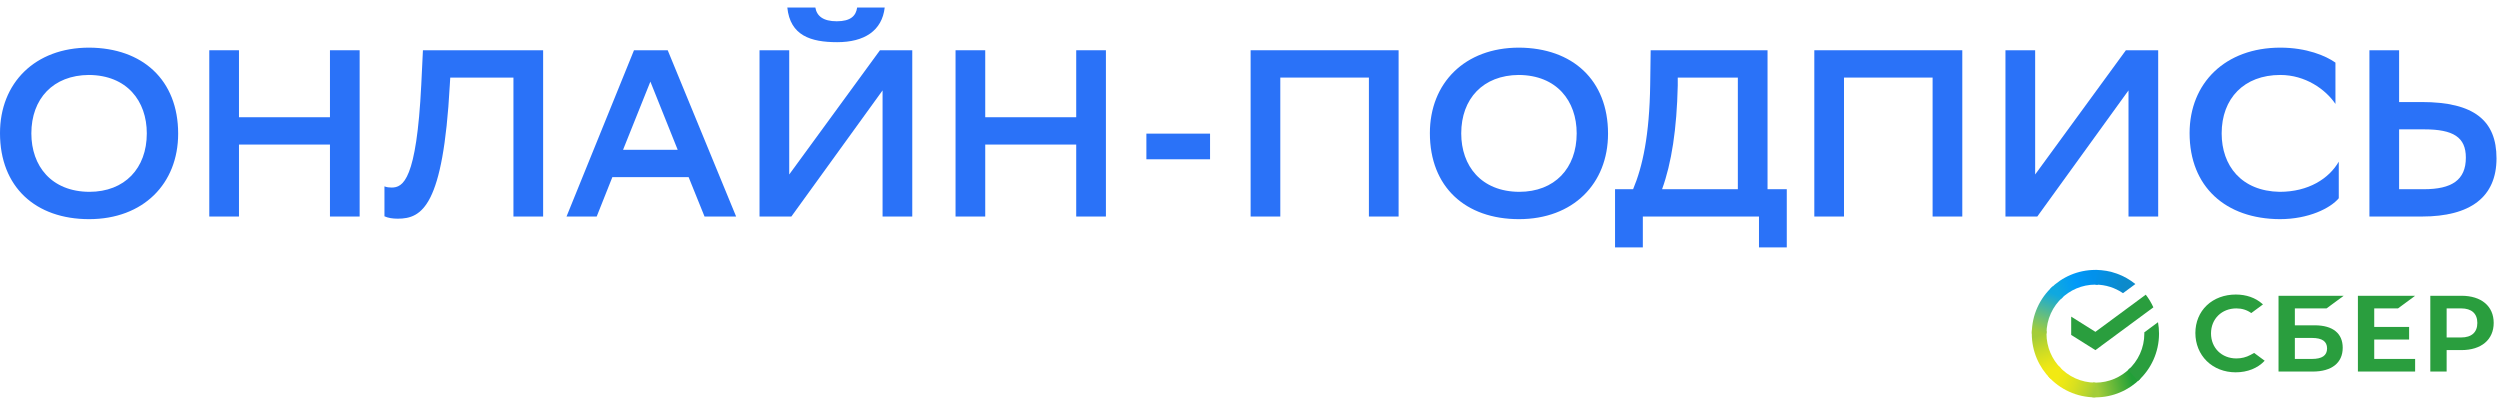
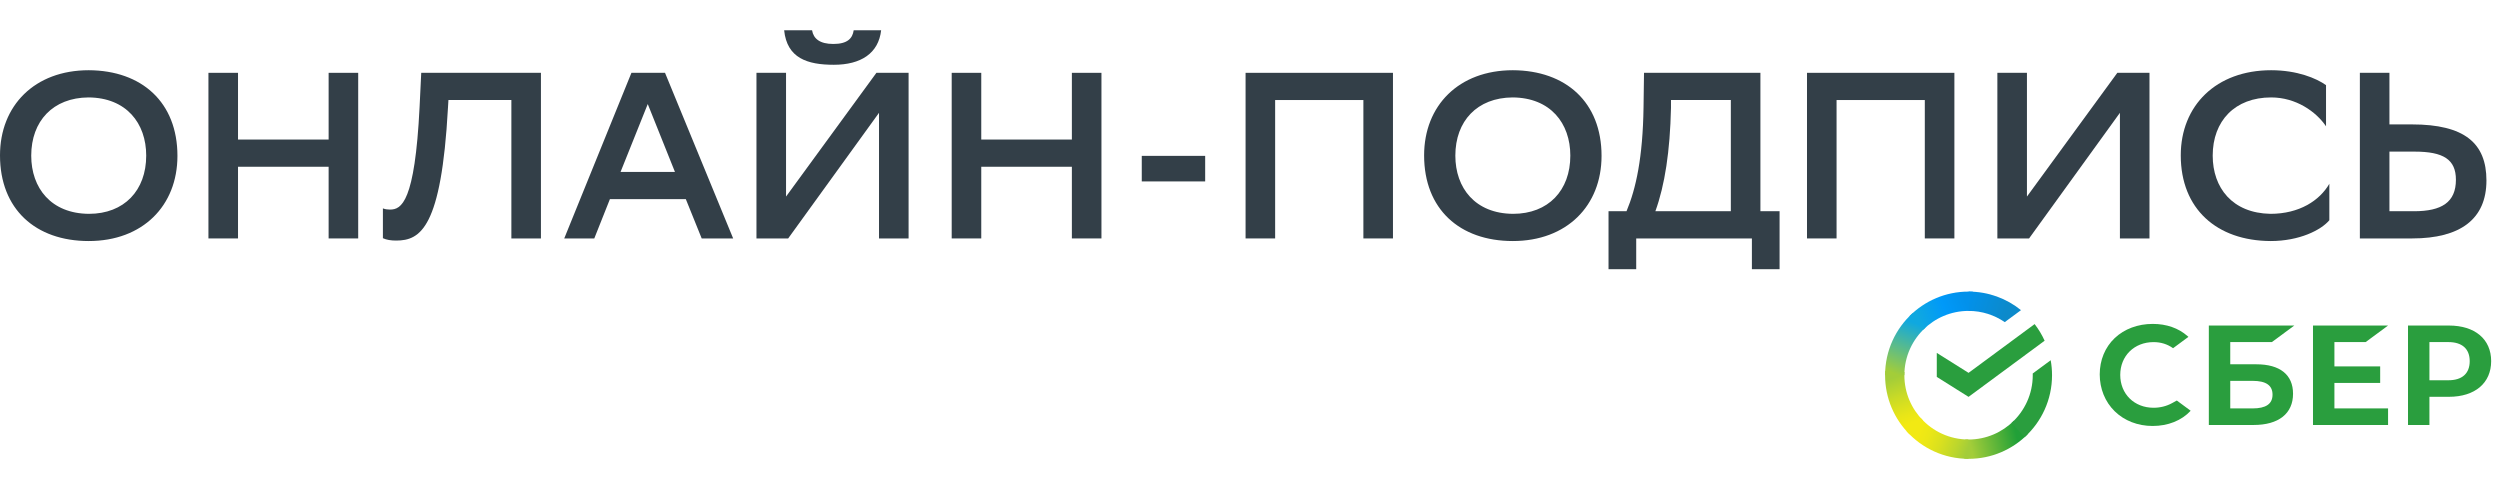
- <svg xmlns="http://www.w3.org/2000/svg" width="247" height="40" viewBox="0 0 247 40" fill="none">
-   <path d="M0 13.156C0 18.483 3.52 21.652 8.801 21.652C14.152 21.652 17.602 18.155 17.602 13.203C17.602 7.899 14.081 4.73 8.801 4.707C3.45 4.707 0 8.204 0 13.156ZM3.098 13.179C3.098 9.753 5.257 7.429 8.777 7.406C12.533 7.429 14.504 9.964 14.504 13.179C14.504 16.629 12.321 18.953 8.824 18.953C5.069 18.929 3.098 16.395 3.098 13.179Z" fill="#2A72F8" />
-   <path d="M32.6 21.393H35.533V4.965H32.6V11.583H23.611V4.965H20.677V21.393H23.611V14.282H32.6V21.393Z" fill="#2A72F8" />
-   <path d="M50.728 21.393H53.661V4.965H41.786L41.622 8.368C41.153 17.826 39.815 18.53 38.688 18.53C38.477 18.53 38.219 18.507 37.984 18.413V21.37C38.336 21.534 38.782 21.605 39.298 21.605C41.692 21.605 43.781 20.384 44.438 8.439L44.485 7.664H50.728V21.393Z" fill="#2A72F8" />
-   <path d="M65.97 4.965H62.638L55.972 21.393H58.953L60.502 17.498H68.035L69.608 21.393H72.729L65.97 4.965ZM61.558 14.799L64.257 8.063L66.956 14.799H61.558Z" fill="#2A72F8" />
-   <path d="M77.975 4.965H75.041V21.393H78.186L87.198 8.931V21.393H90.132V4.965H86.94L77.975 17.239V4.965ZM84.687 0.741C84.57 1.562 84.053 2.102 82.669 2.102C81.331 2.102 80.697 1.586 80.556 0.741H77.787C78.069 3.51 80.087 4.167 82.716 4.167C85.391 4.167 87.151 3.041 87.409 0.741H84.687Z" fill="#2A72F8" />
-   <path d="M106.33 21.393H109.264V4.965H106.33V11.583H97.341V4.965H94.408V21.393H97.341V14.282H106.33V21.393Z" fill="#2A72F8" />
-   <path d="M113.263 15.737H119.553V13.203H113.263V15.737Z" fill="#2A72F8" />
-   <path d="M135.248 21.393H138.182V4.965H123.561V21.393H126.494V7.664H135.248V21.393Z" fill="#2A72F8" />
-   <path d="M141.272 13.156C141.272 18.483 144.793 21.652 150.073 21.652C155.424 21.652 158.874 18.155 158.874 13.203C158.874 7.899 155.354 4.73 150.073 4.707C144.722 4.707 141.272 8.204 141.272 13.156ZM144.37 13.179C144.37 9.753 146.529 7.429 150.05 7.406C153.805 7.429 155.776 9.964 155.776 13.179C155.776 16.629 153.594 18.953 150.097 18.953C146.342 18.929 144.37 16.395 144.37 13.179Z" fill="#2A72F8" />
-   <path d="M159.566 18.695V24.444H162.312V21.393H173.788V24.444H176.534V18.695H174.633V4.965H163.086L163.039 8.368C162.969 13.367 162.288 16.465 161.35 18.695H159.566ZM165.762 8.439V7.664H171.699V18.695H164.213C165.152 16.113 165.668 12.733 165.762 8.439Z" fill="#2A72F8" />
-   <path d="M190.941 21.393H193.875V4.965H179.254V21.393H182.187V7.664H190.941V21.393Z" fill="#2A72F8" />
-   <path d="M201.073 4.965H198.139V21.393H201.284L210.296 8.931V21.393H213.229V4.965H210.038L201.073 17.239V4.965Z" fill="#2A72F8" />
-   <path d="M231.071 15.972C230.108 17.638 228.09 18.953 225.227 18.953C221.448 18.882 219.5 16.371 219.5 13.179C219.5 9.729 221.706 7.406 225.297 7.406C227.761 7.406 229.756 8.814 230.742 10.269V6.186C229.78 5.505 227.879 4.707 225.297 4.707C219.852 4.707 216.332 8.204 216.332 13.156C216.332 18.46 219.899 21.628 225.25 21.652C228.09 21.652 230.249 20.572 231.071 19.586V15.972Z" fill="#2A72F8" />
-   <path d="M237.032 4.965H234.099V21.393H239.285C244.073 21.393 246.655 19.469 246.655 15.643C246.655 11.935 244.472 10.081 239.262 10.081H237.032V4.965ZM239.52 12.78C242.383 12.78 243.627 13.555 243.627 15.573C243.627 17.803 242.219 18.695 239.473 18.695H237.032V12.78H239.52Z" fill="#2A72F8" />
-   <path d="M236.925 30.469L238.614 29.222H232.961V36.71H238.614V35.463H234.574V33.547H238.02V32.3H234.574V30.469H236.925Z" fill="#2A9E3E" />
-   <path d="M228.695 32.141H226.732V30.469H229.866L231.555 29.222H225.119V36.71H228.487C230.376 36.71 231.46 35.853 231.46 34.358C231.46 32.928 230.477 32.141 228.695 32.141ZM228.414 35.463H226.732V33.388H228.414C229.438 33.388 229.915 33.735 229.915 34.425C229.915 35.131 229.41 35.463 228.414 35.463Z" fill="#2A9E3E" />
-   <path d="M243.193 29.222H240.115V36.71H241.728V34.589H243.193C245.157 34.589 246.377 33.555 246.377 31.902C246.377 30.249 245.157 29.222 243.193 29.222ZM243.158 33.342H241.728V30.469H243.158C244.192 30.469 244.761 30.979 244.761 31.906C244.761 32.832 244.192 33.342 243.158 33.342Z" fill="#2A9E3E" />
-   <path d="M222.35 35.065C221.936 35.293 221.454 35.414 220.957 35.414C219.503 35.414 218.448 34.375 218.448 32.942C218.448 31.51 219.503 30.47 220.957 30.47C221.507 30.47 222.001 30.625 222.425 30.93L223.581 30.076L223.505 30.009C222.83 29.414 221.927 29.1 220.895 29.1C219.775 29.1 218.759 29.478 218.034 30.165C217.304 30.855 216.903 31.827 216.903 32.901C216.903 33.98 217.303 34.966 218.03 35.678C218.759 36.392 219.773 36.785 220.885 36.785C222.048 36.785 223.063 36.379 223.751 35.64C223.22 35.248 222.707 34.869 222.707 34.869L222.35 35.065Z" fill="#2A9E3E" />
-   <path d="M212.001 29.114C212.298 29.498 212.551 29.918 212.754 30.365L207.026 34.593L204.633 33.091V31.283L207.026 32.786L212.001 29.114Z" fill="#2A9E3E" />
-   <path d="M202.193 32.963C202.193 32.882 202.195 32.801 202.199 32.721L200.749 32.648C200.744 32.753 200.741 32.858 200.741 32.963C200.741 34.702 201.444 36.276 202.582 37.415L203.61 36.385C202.735 35.508 202.193 34.298 202.193 32.963Z" fill="url(#paint0_linear_3_162)" />
-   <path d="M207.026 28.121C207.107 28.121 207.187 28.124 207.268 28.128L207.34 26.675C207.236 26.67 207.131 26.667 207.026 26.667C205.29 26.667 203.718 27.371 202.581 28.511L203.609 29.541C204.485 28.664 205.693 28.121 207.026 28.121Z" fill="url(#paint1_linear_3_162)" />
-   <path d="M207.026 37.805C206.945 37.805 206.865 37.803 206.784 37.799L206.712 39.251C206.816 39.256 206.921 39.259 207.026 39.259C208.762 39.259 210.334 38.555 211.471 37.415L210.443 36.385C209.567 37.262 208.359 37.805 207.026 37.805Z" fill="url(#paint2_linear_3_162)" />
-   <path d="M209.752 28.966L210.974 28.064C209.895 27.191 208.522 26.667 207.027 26.667V28.121C208.037 28.121 208.976 28.433 209.752 28.966Z" fill="url(#paint3_linear_3_162)" />
-   <path d="M213.312 32.963C213.312 32.578 213.277 32.201 213.211 31.835L211.858 32.834C211.859 32.877 211.86 32.92 211.86 32.963C211.86 34.385 211.245 35.665 210.267 36.552L211.243 37.632C212.514 36.48 213.312 34.815 213.312 32.963Z" fill="#2A9E3E" />
-   <path d="M207.027 37.805C205.607 37.805 204.329 37.189 203.444 36.21L202.366 37.187C203.516 38.46 205.178 39.259 207.027 39.259V37.805Z" fill="url(#paint4_linear_3_162)" />
-   <path d="M203.785 29.374L202.809 28.294C201.539 29.446 200.741 31.111 200.741 32.963H202.193C202.193 31.541 202.807 30.261 203.785 29.374Z" fill="url(#paint5_linear_3_162)" />
+ <svg xmlns="http://www.w3.org/2000/svg" width="248" height="48" viewBox="0 0 248 48" fill="none">
+   <path d="M0 15.415C0 20.743 3.52 23.911 8.801 23.911C14.152 23.911 17.602 20.414 17.602 15.462C17.602 10.158 14.081 6.99 8.801 6.966C3.45 6.966 0 10.463 0 15.415ZM3.098 15.439C3.098 12.012 5.257 9.689 8.777 9.665C12.533 9.689 14.504 12.223 14.504 15.439C14.504 18.889 12.321 21.212 8.824 21.212C5.069 21.189 3.098 18.654 3.098 15.439Z" fill="#333F48" />
+   <path d="M32.6 23.653H35.533V7.224H32.6V13.843H23.611V7.224H20.677V23.653H23.611V16.542H32.6V23.653Z" fill="#333F48" />
+   <path d="M50.728 23.653H53.661V7.224H41.786L41.622 10.627C41.153 20.085 39.815 20.79 38.688 20.79C38.477 20.79 38.219 20.766 37.984 20.672V23.629C38.336 23.794 38.782 23.864 39.298 23.864C41.692 23.864 43.781 22.644 44.438 10.698L44.485 9.923H50.728V23.653Z" fill="#333F48" />
+   <path d="M65.97 7.224H62.638L55.972 23.653H58.953L60.502 19.757H68.035L69.608 23.653H72.729L65.97 7.224ZM61.558 17.058L64.257 10.322L66.956 17.058H61.558Z" fill="#333F48" />
+   <path d="M77.975 7.224H75.041V23.653H78.186L87.198 11.191V23.653H90.132V7.224H86.94L77.975 19.499V7.224ZM84.687 3C84.57 3.821 84.053 4.361 82.669 4.361C81.331 4.361 80.697 3.845 80.556 3H77.787C78.069 5.769 80.087 6.426 82.716 6.426C85.391 6.426 87.151 5.3 87.409 3H84.687Z" fill="#333F48" />
+   <path d="M106.33 23.653H109.264V7.224H106.33V13.843H97.341V7.224H94.408V23.653H97.341V16.542H106.33V23.653Z" fill="#333F48" />
+   <path d="M113.263 17.997H119.553V15.462H113.263V17.997Z" fill="#333F48" />
+   <path d="M135.248 23.653H138.182V7.224H123.561V23.653H126.494V9.923H135.248V23.653Z" fill="#333F48" />
+   <path d="M141.272 15.415C141.272 20.743 144.793 23.911 150.073 23.911C155.424 23.911 158.874 20.414 158.874 15.462C158.874 10.158 155.354 6.99 150.073 6.966C144.722 6.966 141.272 10.463 141.272 15.415ZM144.37 15.439C144.37 12.012 146.529 9.689 150.05 9.665C153.805 9.689 155.776 12.223 155.776 15.439C155.776 18.889 153.594 21.212 150.097 21.212C146.342 21.189 144.37 18.654 144.37 15.439Z" fill="#333F48" />
+   <path d="M159.566 20.954V26.704H162.312V23.653H173.788V26.704H176.534V20.954H174.633V7.224H163.086L163.039 10.627C162.969 15.626 162.288 18.724 161.35 20.954H159.566ZM165.762 10.698V9.923H171.699V20.954H164.213C165.152 18.372 165.668 14.993 165.762 10.698Z" fill="#333F48" />
+   <path d="M190.941 23.653H193.875V7.224H179.254V23.653H182.187V9.923H190.941V23.653Z" fill="#333F48" />
+   <path d="M201.073 7.224H198.139V23.653H201.284L210.296 11.191V23.653H213.229V7.224H210.038L201.073 19.499V7.224Z" fill="#333F48" />
+   <path d="M231.071 18.231C230.108 19.898 228.09 21.212 225.227 21.212C221.448 21.142 219.5 18.63 219.5 15.439C219.5 11.989 221.706 9.665 225.297 9.665C227.761 9.665 229.756 11.073 230.742 12.528V8.445C229.78 7.764 227.879 6.966 225.297 6.966C219.852 6.966 216.332 10.463 216.332 15.415C216.332 20.719 219.899 23.887 225.25 23.911C228.09 23.911 230.249 22.831 231.071 21.846V18.231Z" fill="#333F48" />
+   <path d="M237.032 7.224H234.099V23.653H239.285C244.073 23.653 246.655 21.728 246.655 17.903C246.655 14.195 244.472 12.341 239.262 12.341H237.032V7.224ZM239.52 15.04C242.383 15.04 243.627 15.814 243.627 17.832C243.627 20.062 242.219 20.954 239.473 20.954H237.032V15.04H239.52Z" fill="#333F48" />
+   <path d="M234.671 33.935L236.896 32.293H229.449V42.158H236.896V40.515H231.574V37.99H236.113V36.347H231.574V33.935H234.671Z" fill="#2A9E3E" />
+   <path d="M223.828 36.138H221.241V33.935H225.37L227.595 32.293H219.116V42.158H223.554C226.042 42.158 227.47 41.028 227.47 39.059C227.47 37.175 226.176 36.138 223.828 36.138ZM223.458 40.515H221.241V37.781H223.458C224.807 37.781 225.435 38.238 225.435 39.148C225.435 40.077 224.77 40.515 223.458 40.515Z" fill="#2A9E3E" />
+   <path d="M242.929 32.293H238.874V42.158H240.999V39.363H242.929C245.516 39.363 247.123 38.001 247.123 35.823C247.123 33.646 245.516 32.293 242.929 32.293ZM242.883 37.721H240.999V33.935H242.883C244.245 33.935 244.995 34.608 244.995 35.828C244.995 37.049 244.245 37.721 242.883 37.721Z" fill="#2A9E3E" />
+   <path d="M215.469 39.99C214.924 40.291 214.29 40.45 213.635 40.45C211.719 40.45 210.328 39.081 210.328 37.194C210.328 35.306 211.719 33.937 213.635 33.937C214.359 33.937 215.009 34.141 215.568 34.542L217.092 33.417L216.991 33.329C216.101 32.546 214.912 32.132 213.552 32.132C212.078 32.132 210.739 32.63 209.783 33.535C208.822 34.444 208.293 35.724 208.293 37.139C208.293 38.56 208.82 39.86 209.778 40.797C210.739 41.738 212.074 42.256 213.539 42.256C215.071 42.256 216.409 41.721 217.315 40.747C216.616 40.231 215.94 39.732 215.94 39.732L215.469 39.99Z" fill="#2A9E3E" />
+   <path d="M201.835 32.15C202.226 32.656 202.56 33.209 202.827 33.799L195.281 39.369L192.129 37.389V35.008L195.281 36.987L201.835 32.15Z" fill="#2A9E3E" />
+   <path d="M188.913 37.221C188.913 37.114 188.915 37.008 188.921 36.902L187.01 36.807C187.004 36.944 187 37.082 187 37.221C187 39.512 187.927 41.586 189.426 43.086L190.78 41.729C189.627 40.574 188.913 38.98 188.913 37.221Z" fill="url(#paint0_linear_506_2539)" />
+   <path d="M195.281 30.842C195.387 30.842 195.493 30.846 195.599 30.851L195.694 28.936C195.557 28.93 195.419 28.926 195.281 28.926C192.994 28.926 190.923 29.854 189.425 31.355L190.78 32.712C191.933 31.558 193.525 30.842 195.281 30.842Z" fill="url(#paint1_linear_506_2539)" />
+   <path d="M195.281 43.6C195.174 43.6 195.068 43.597 194.963 43.592L194.867 45.505C195.004 45.512 195.142 45.516 195.281 45.516C197.568 45.516 199.638 44.588 201.137 43.086L199.782 41.729C198.629 42.884 197.037 43.6 195.281 43.6Z" fill="url(#paint2_linear_506_2539)" />
+   <path d="M198.871 31.955L200.482 30.767C199.061 29.616 197.251 28.926 195.281 28.926V30.842C196.612 30.842 197.849 31.253 198.871 31.955Z" fill="url(#paint3_linear_506_2539)" />
+   <path d="M203.562 37.221C203.562 36.714 203.516 36.217 203.429 35.735L201.646 37.051C201.648 37.107 201.649 37.164 201.649 37.221C201.649 39.094 200.839 40.781 199.551 41.949L200.836 43.372C202.51 41.855 203.562 39.661 203.562 37.221Z" fill="#2A9E3E" />
+   <path d="M195.281 43.6C193.412 43.6 191.727 42.789 190.561 41.499L189.141 42.786C190.656 44.462 192.846 45.516 195.281 45.516V43.6Z" fill="url(#paint4_linear_506_2539)" />
+   <path d="M191.011 32.493L189.725 31.07C188.052 32.588 187 34.782 187 37.221H188.913C188.913 35.348 189.723 33.661 191.011 32.493Z" fill="url(#paint5_linear_506_2539)" />
  <defs>
-     <linearGradient id="paint0_linear_3_162" x1="202.875" y1="37.233" x2="201.284" y2="32.641" gradientUnits="userSpaceOnUse">
+     <linearGradient id="paint0_linear_506_2539" x1="189.812" y1="42.847" x2="187.716" y2="36.797" gradientUnits="userSpaceOnUse">
      <stop offset="0.144" stop-color="#F2E913" />
      <stop offset="0.304" stop-color="#E7E518" />
      <stop offset="0.582" stop-color="#CADB26" />
      <stop offset="0.891" stop-color="#A3CD39" />
    </linearGradient>
-     <linearGradient id="paint1_linear_3_162" x1="202.996" y1="28.768" x2="207.084" y2="27.213" gradientUnits="userSpaceOnUse">
+     <linearGradient id="paint1_linear_506_2539" x1="189.971" y1="31.695" x2="195.357" y2="29.646" gradientUnits="userSpaceOnUse">
      <stop offset="0.059" stop-color="#0FA8E0" />
      <stop offset="0.538" stop-color="#0099F9" />
      <stop offset="0.923" stop-color="#0291EB" />
    </linearGradient>
-     <linearGradient id="paint2_linear_3_162" x1="206.616" y1="38.382" x2="211.238" y2="37.339" gradientUnits="userSpaceOnUse">
+     <linearGradient id="paint2_linear_506_2539" x1="194.741" y1="44.36" x2="200.83" y2="42.986" gradientUnits="userSpaceOnUse">
      <stop offset="0.123" stop-color="#A3CD39" />
      <stop offset="0.285" stop-color="#86C339" />
      <stop offset="0.869" stop-color="#21A038" />
    </linearGradient>
-     <linearGradient id="paint3_linear_3_162" x1="206.723" y1="27.154" x2="210.675" y2="28.372" gradientUnits="userSpaceOnUse">
+     <linearGradient id="paint3_linear_506_2539" x1="194.881" y1="29.568" x2="200.088" y2="31.172" gradientUnits="userSpaceOnUse">
      <stop offset="0.057" stop-color="#0291EB" />
      <stop offset="0.79" stop-color="#0C8ACB" />
    </linearGradient>
-     <linearGradient id="paint4_linear_3_162" x1="202.73" y1="37.011" x2="207.032" y2="38.615" gradientUnits="userSpaceOnUse">
+     <linearGradient id="paint4_linear_506_2539" x1="189.62" y1="42.553" x2="195.289" y2="44.667" gradientUnits="userSpaceOnUse">
      <stop offset="0.132" stop-color="#F2E913" />
      <stop offset="0.298" stop-color="#EBE716" />
      <stop offset="0.531" stop-color="#D9E01F" />
      <stop offset="0.802" stop-color="#BBD62D" />
      <stop offset="0.983" stop-color="#A3CD39" />
    </linearGradient>
-     <linearGradient id="paint5_linear_3_162" x1="201.281" y1="33.139" x2="203.012" y2="28.643" gradientUnits="userSpaceOnUse">
+     <linearGradient id="paint5_linear_506_2539" x1="187.712" y1="37.453" x2="189.993" y2="31.53" gradientUnits="userSpaceOnUse">
      <stop offset="0.07" stop-color="#A3CD39" />
      <stop offset="0.26" stop-color="#81C55F" />
      <stop offset="0.922" stop-color="#0FA8E0" />
    </linearGradient>
  </defs>
</svg>
